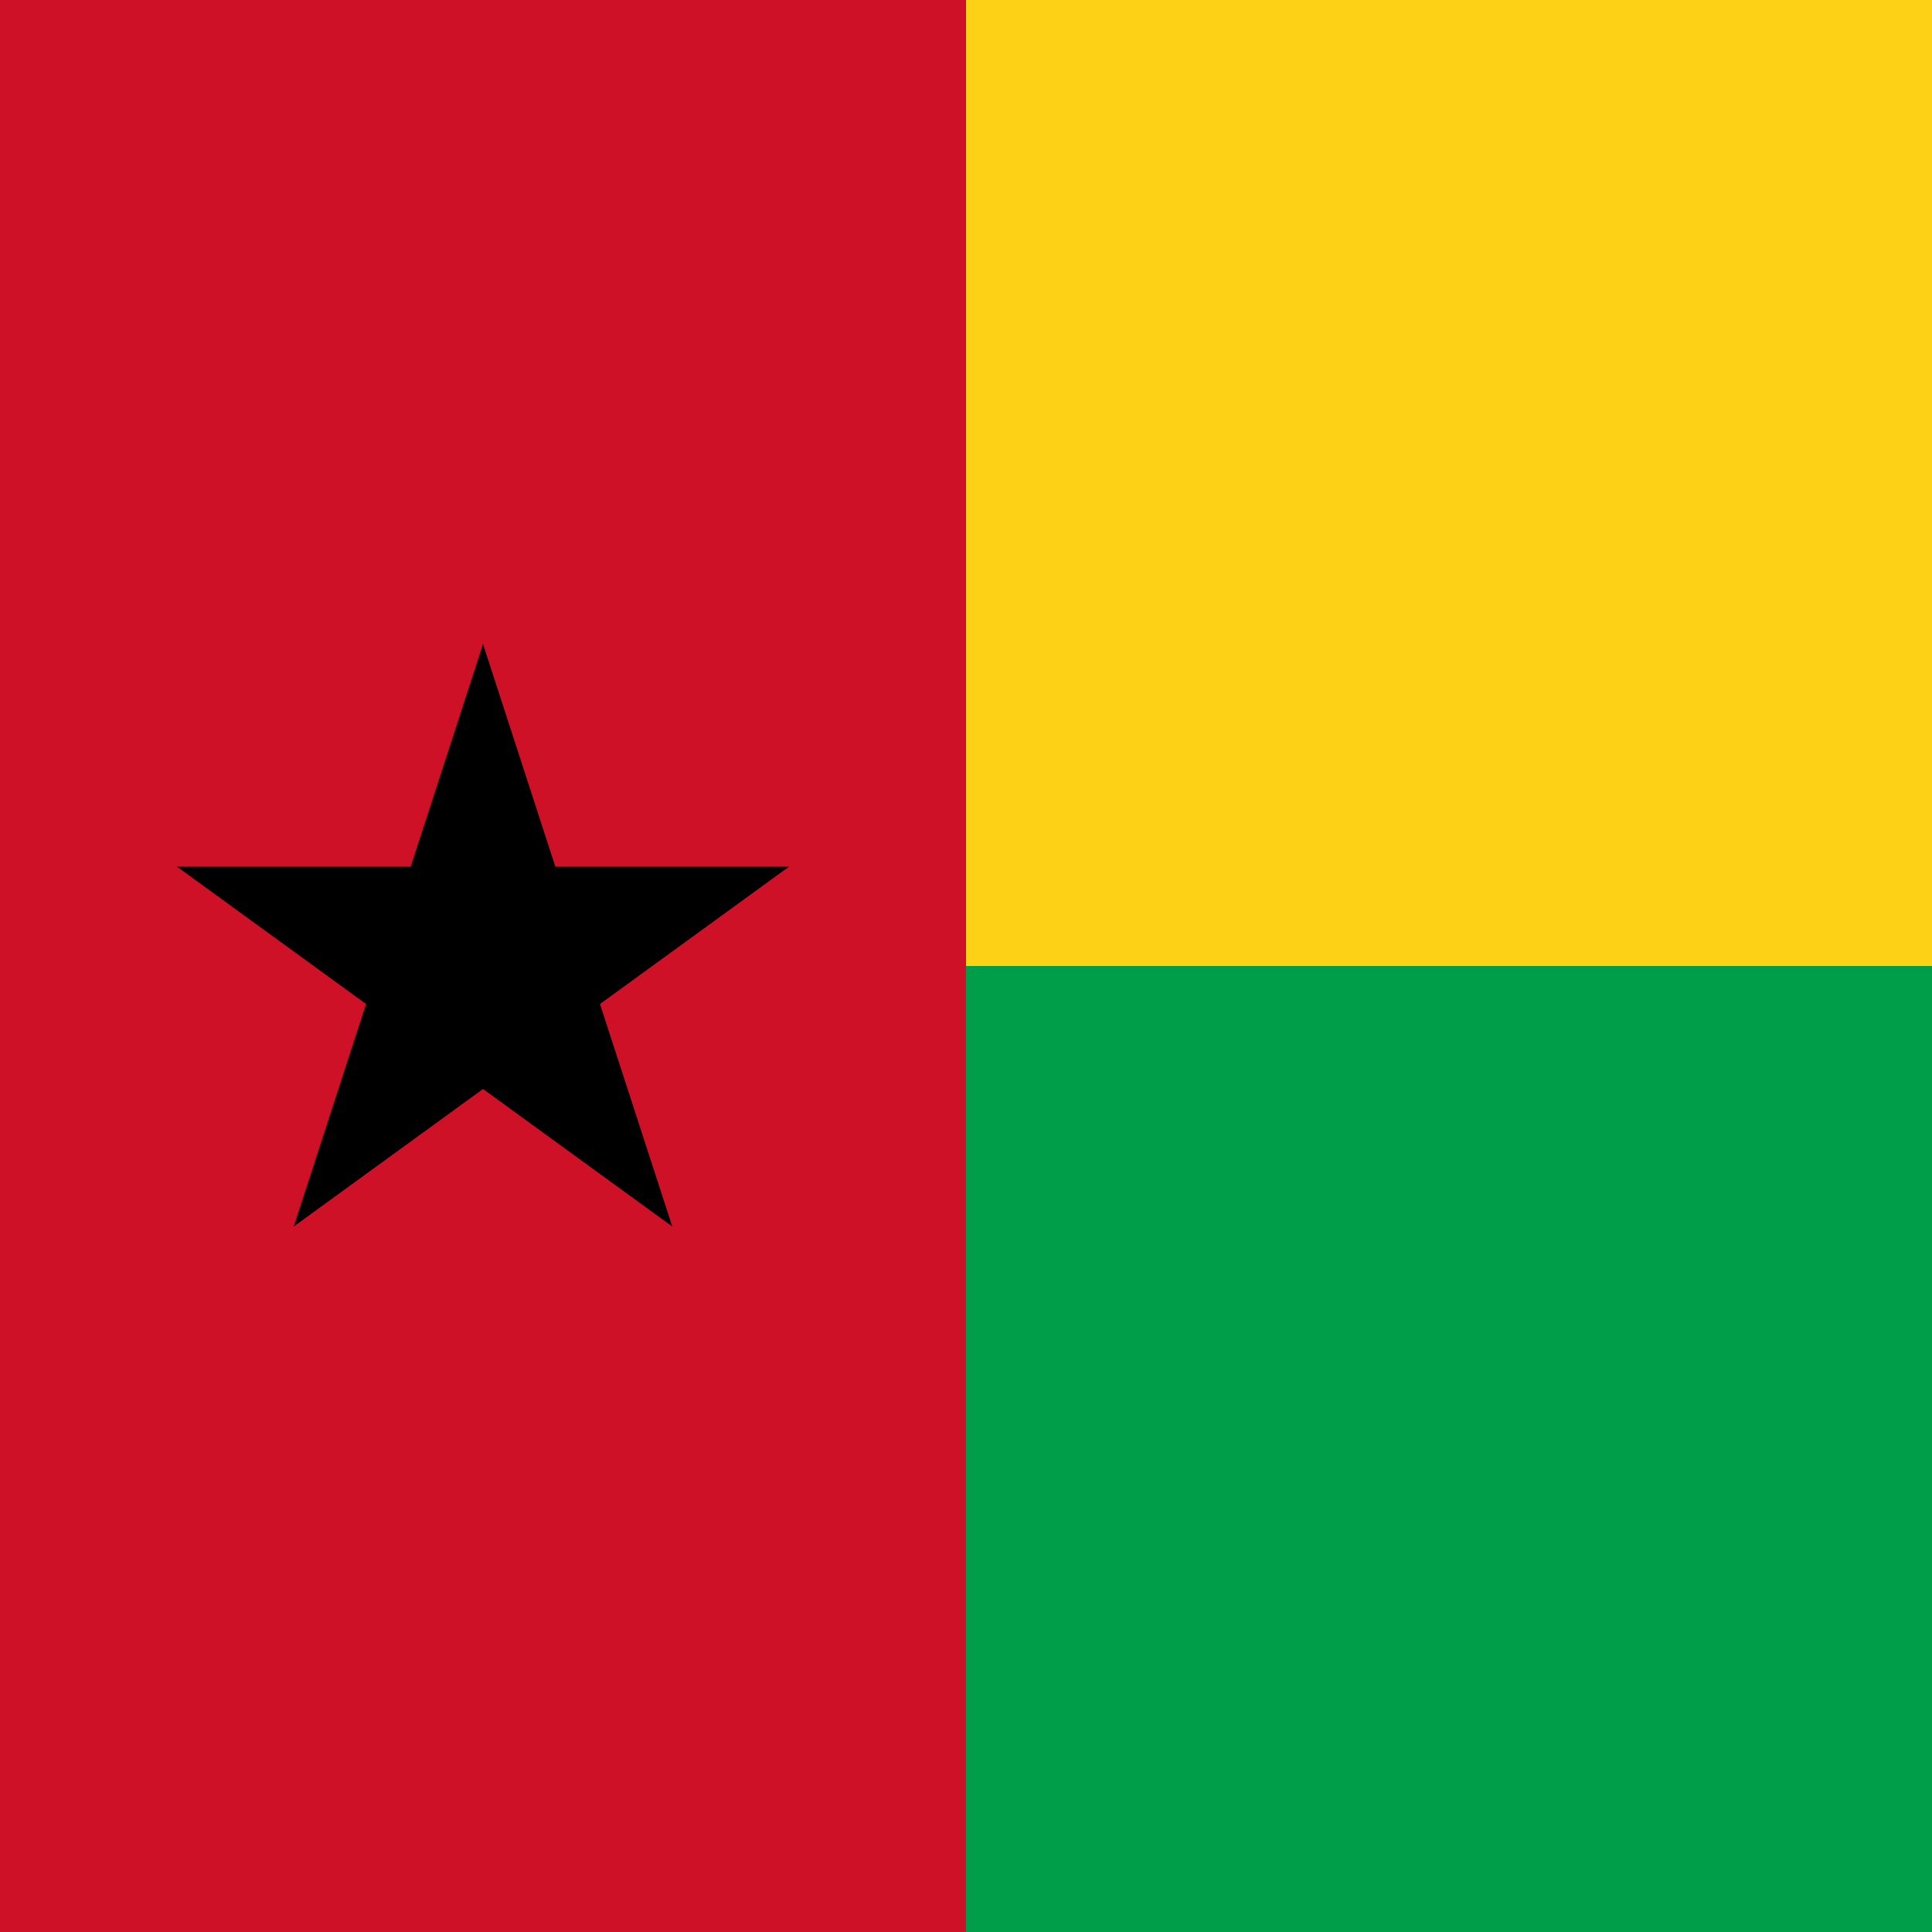
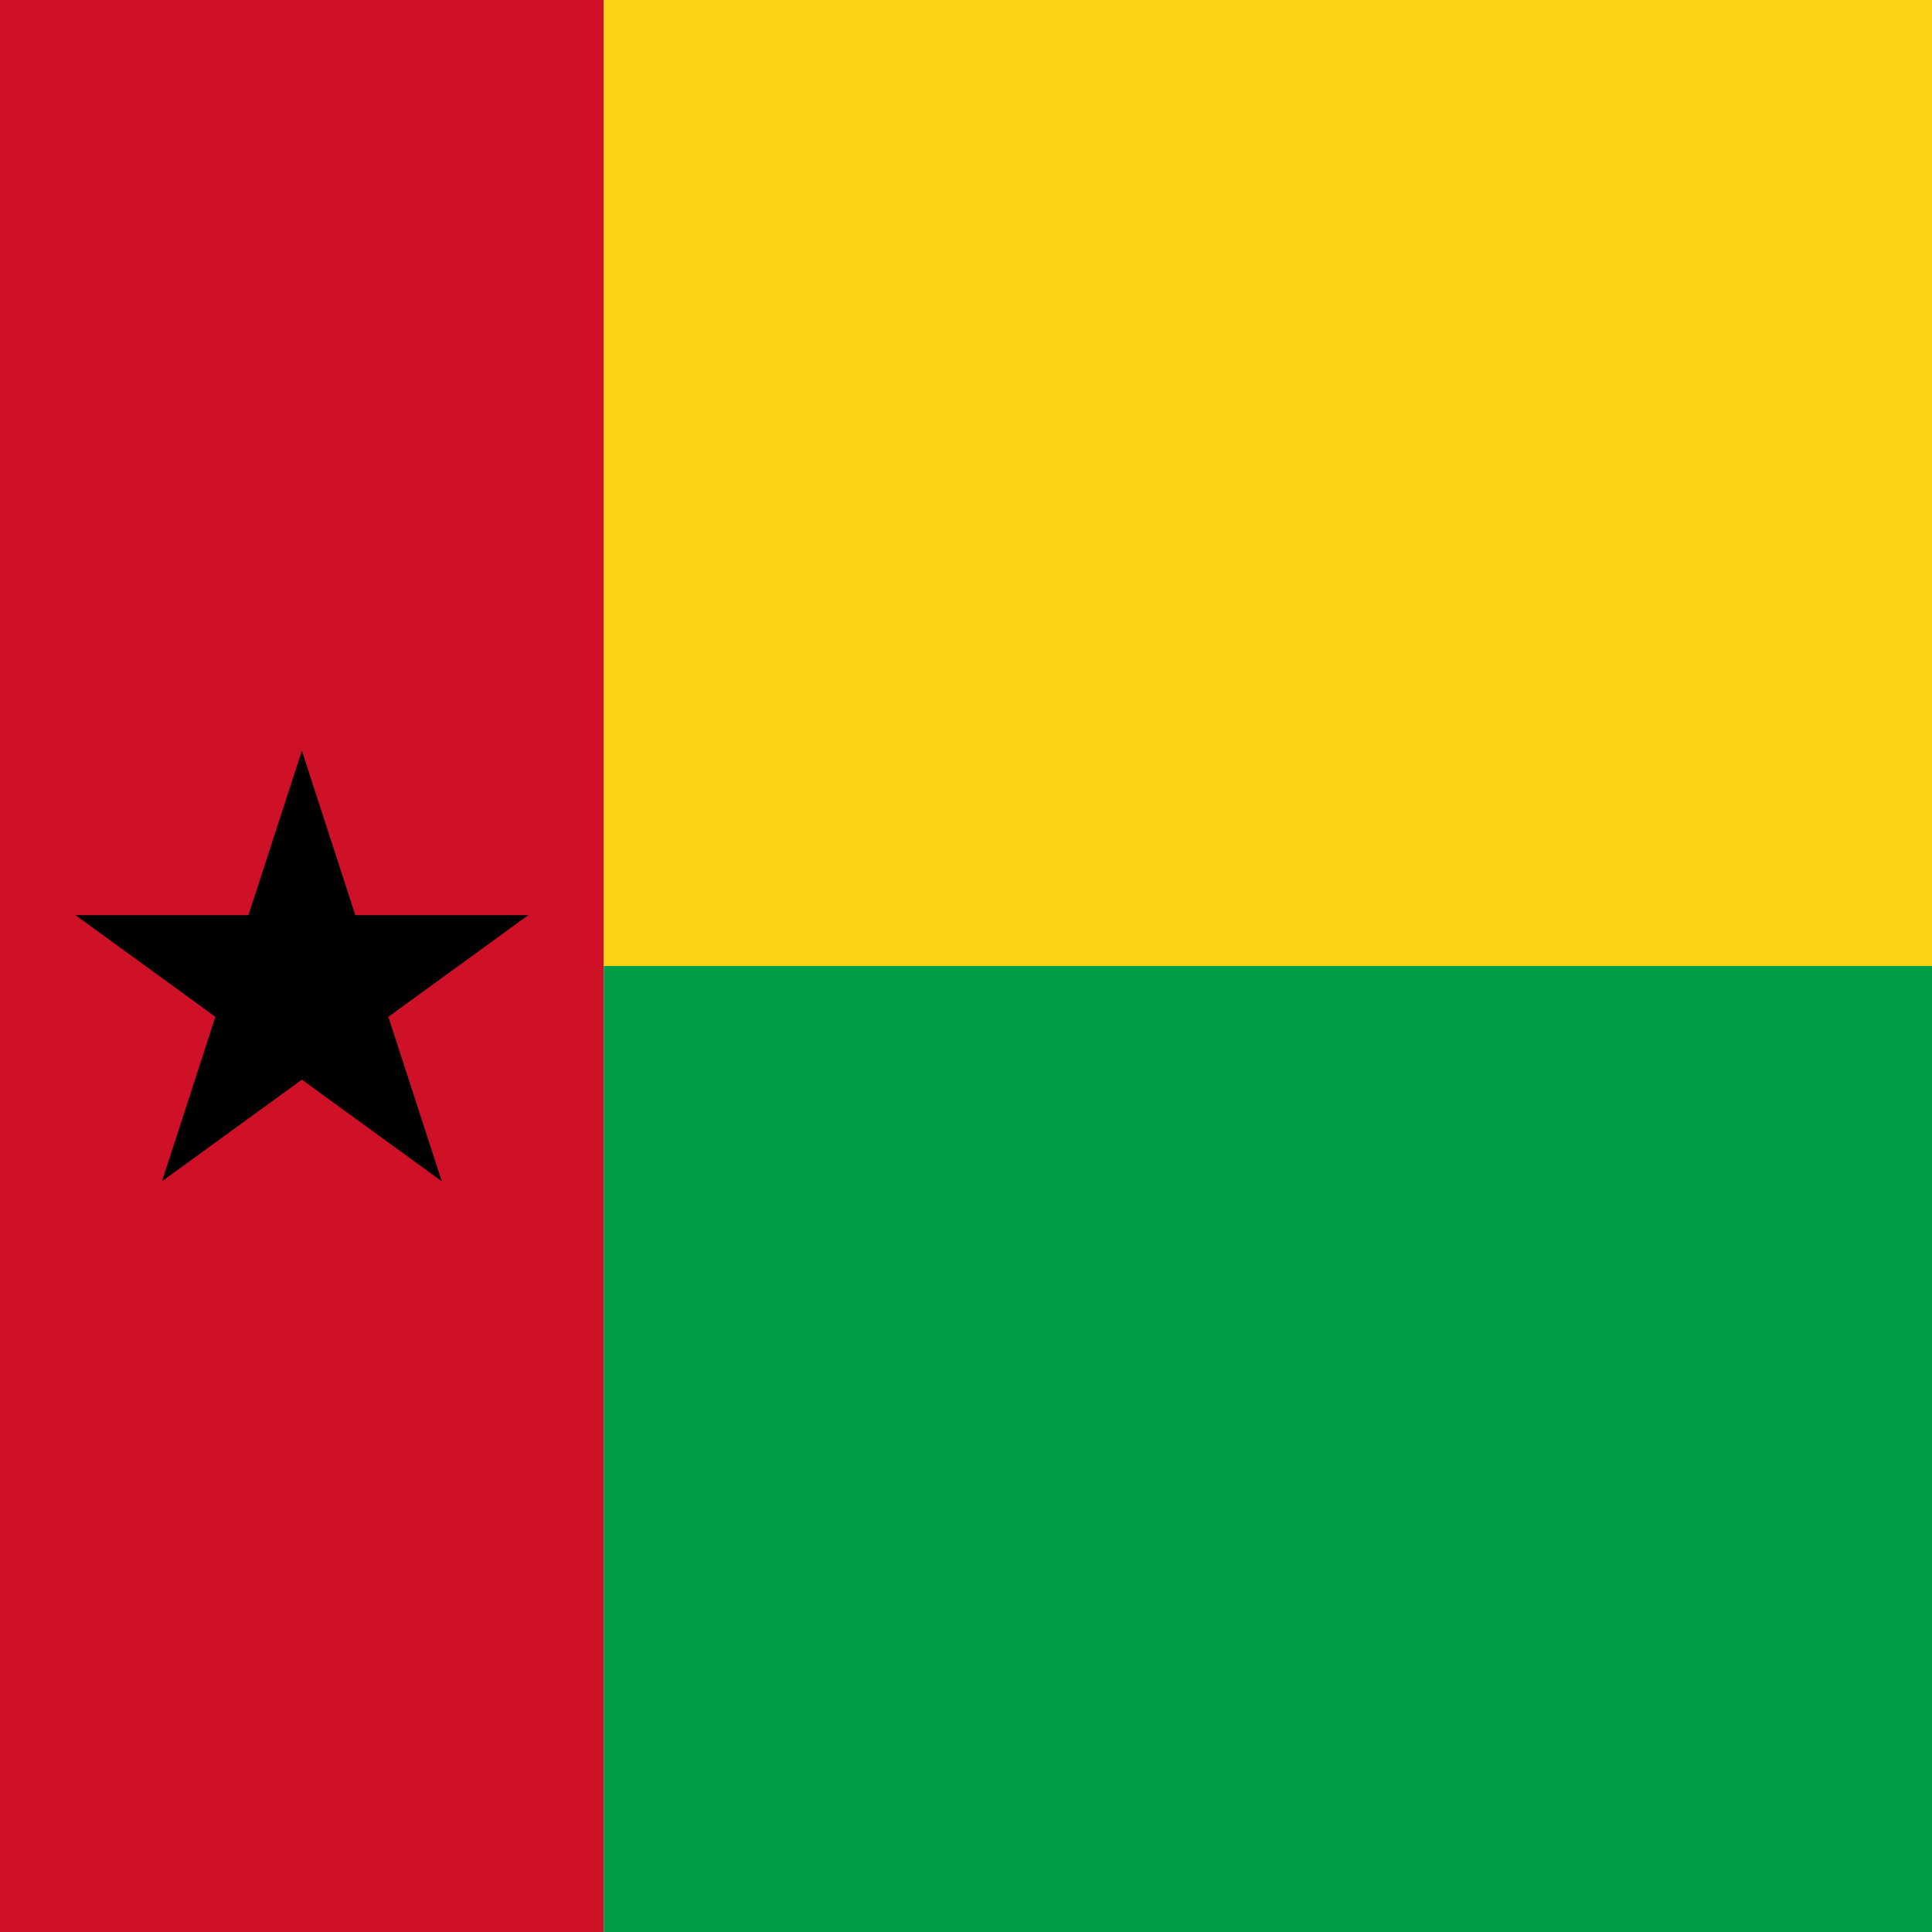
<svg xmlns="http://www.w3.org/2000/svg" xmlns:xlink="http://www.w3.org/1999/xlink" height="512" width="512" viewBox="0 0 512 512">
-   <path fill="#ce1126" d="M0 0h256v512H0z" />
-   <path fill="#fcd116" d="M256 0h256v256H256z" />
-   <path fill="#009e49" d="M256 256h256v256H256z" />
-   <g id="b" transform="matrix(85.33334 0 0 85.33334 128 256)">
-     <path id="a" d="M0-1v1h.5" transform="rotate(18 0 -1)" />
-     <use height="100%" width="100%" xlink:href="#a" transform="scale(-1 1)" />
+   <path fill="#ce1126" d="M0 0h160v512H0z" />
+   <path fill="#fcd116" d="M160 0h352v256H160z" />
+   <path fill="#009e49" d="M160 256h352v256H160z" />
+   <g transform="matrix(.7886 0 0 .7886 -46.175 72.761)">
+     <g transform="matrix(80 0 0 80 160 240)" id="b">
+       <path transform="rotate(18 0 -1)" d="M0-1v1h.5" id="a" />
+       <use transform="scale(-1 1)" xlink:href="#a" width="100%" height="100%" />
+     </g>
+     <use transform="rotate(72 160 240)" xlink:href="#b" width="100%" height="100%" />
+     <use transform="rotate(144 160 240)" xlink:href="#b" width="100%" height="100%" />
+     <use transform="rotate(-144 160 240)" xlink:href="#b" width="100%" height="100%" />
+     <use transform="rotate(-72 160 240)" xlink:href="#b" width="100%" height="100%" />
  </g>
-   <use height="100%" width="100%" xlink:href="#b" transform="rotate(72 128 256)" />
-   <use height="100%" width="100%" xlink:href="#b" transform="rotate(144 128 256)" />
-   <use height="100%" width="100%" xlink:href="#b" transform="rotate(-144 128 256)" />
-   <use height="100%" width="100%" xlink:href="#b" transform="rotate(-72 128 256)" />
</svg>
